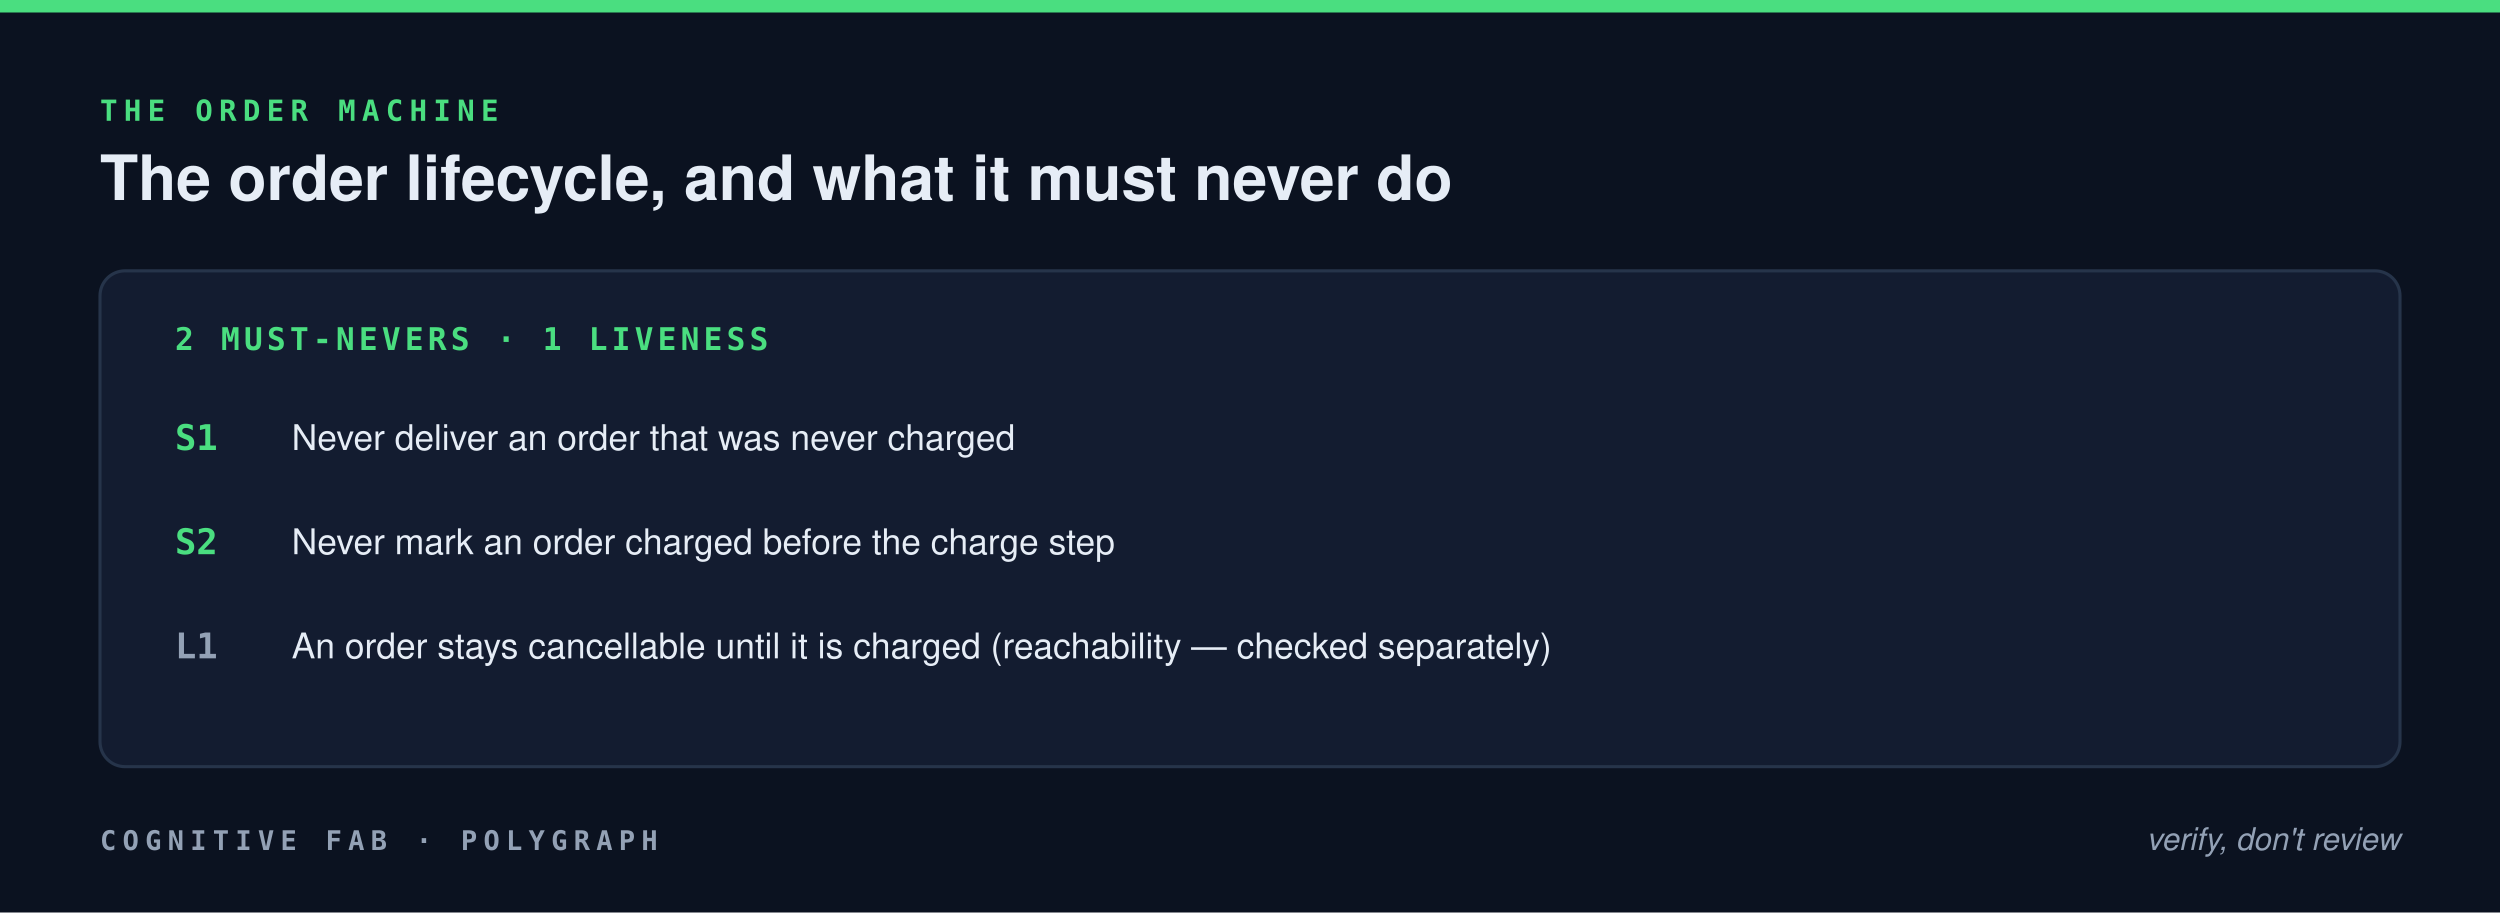
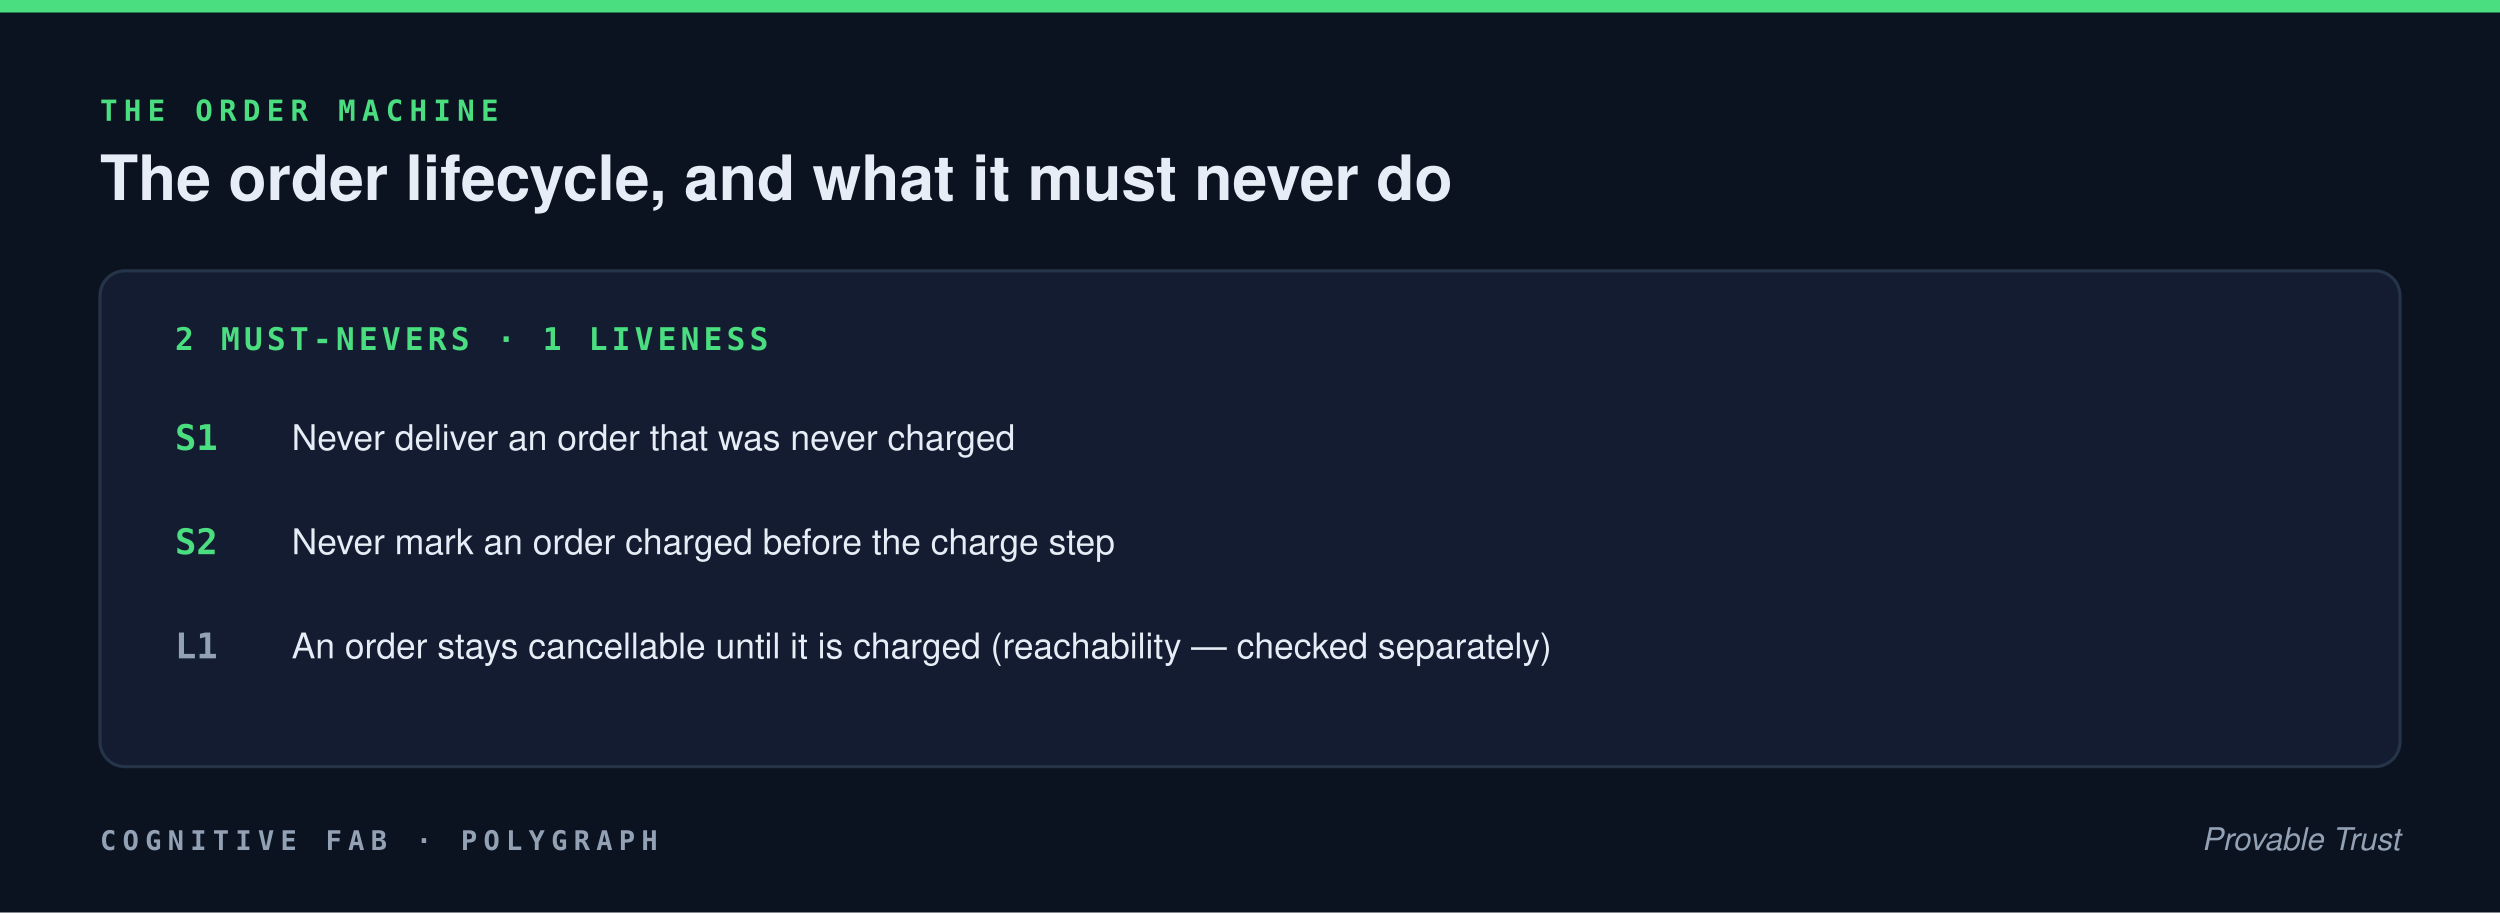
<svg xmlns="http://www.w3.org/2000/svg" width="1200" height="438" viewBox="0 0 1200 438">
  <rect width="1200" height="438" fill="#0b1220" />
  <rect x="0" y="0" width="1200" height="6" fill="#4ade80" />
  <text x="48" y="58" font-family="'DejaVu Sans Mono','Courier New', monospace" font-size="14" fill="#4ade80" font-weight="700" text-anchor="start" letter-spacing="3">THE ORDER MACHINE</text>
  <text x="48" y="96" font-family="Helvetica, Arial, sans-serif" font-size="30" fill="#e6edf6" font-weight="700" text-anchor="start">The order lifecycle, and what it must never do</text>
  <text x="48" y="408" font-family="'DejaVu Sans Mono','Courier New', monospace" font-size="13" fill="#93a1b5" font-weight="700" text-anchor="start" letter-spacing="3">COGNITIVE FAB · POLYGRAPH</text>
-   <text x="1152" y="408" font-family="Helvetica, Arial, sans-serif" font-size="15" fill="#93a1b5" font-style="italic" text-anchor="end">verify, don't review</text>
+   <text x="1152" y="408" font-family="Helvetica, Arial, sans-serif" font-size="15" fill="#93a1b5" font-style="italic" text-anchor="end">Provable Trust</text>
  <rect x="48" y="130" width="1104" height="238" rx="12" fill="#131c30" stroke="#26344a" stroke-width="1.5" />
  <text x="84" y="168" font-family="'DejaVu Sans Mono','Courier New', monospace" font-size="15" fill="#4ade80" font-weight="700" text-anchor="start" letter-spacing="2">2 MUST-NEVERS · 1 LIVENESS</text>
  <text x="84" y="216" font-family="'DejaVu Sans Mono','Courier New', monospace" font-size="17" fill="#4ade80" font-weight="700" text-anchor="start">S1</text>
  <text x="140" y="216" font-family="Helvetica, Arial, sans-serif" font-size="17" fill="#e6edf6" font-weight="400" text-anchor="start">Never deliver an order that was never charged</text>
  <text x="84" y="266" font-family="'DejaVu Sans Mono','Courier New', monospace" font-size="17" fill="#4ade80" font-weight="700" text-anchor="start">S2</text>
  <text x="140" y="266" font-family="Helvetica, Arial, sans-serif" font-size="17" fill="#e6edf6" font-weight="400" text-anchor="start">Never mark an order charged before the charge step</text>
  <text x="84" y="316" font-family="'DejaVu Sans Mono','Courier New', monospace" font-size="17" fill="#93a1b5" font-weight="700" text-anchor="start">L1</text>
  <text x="140" y="316" font-family="Helvetica, Arial, sans-serif" font-size="17" fill="#e6edf6" font-weight="400" text-anchor="start">An order stays cancellable until it is charged (reachability — checked separately)</text>
</svg>
